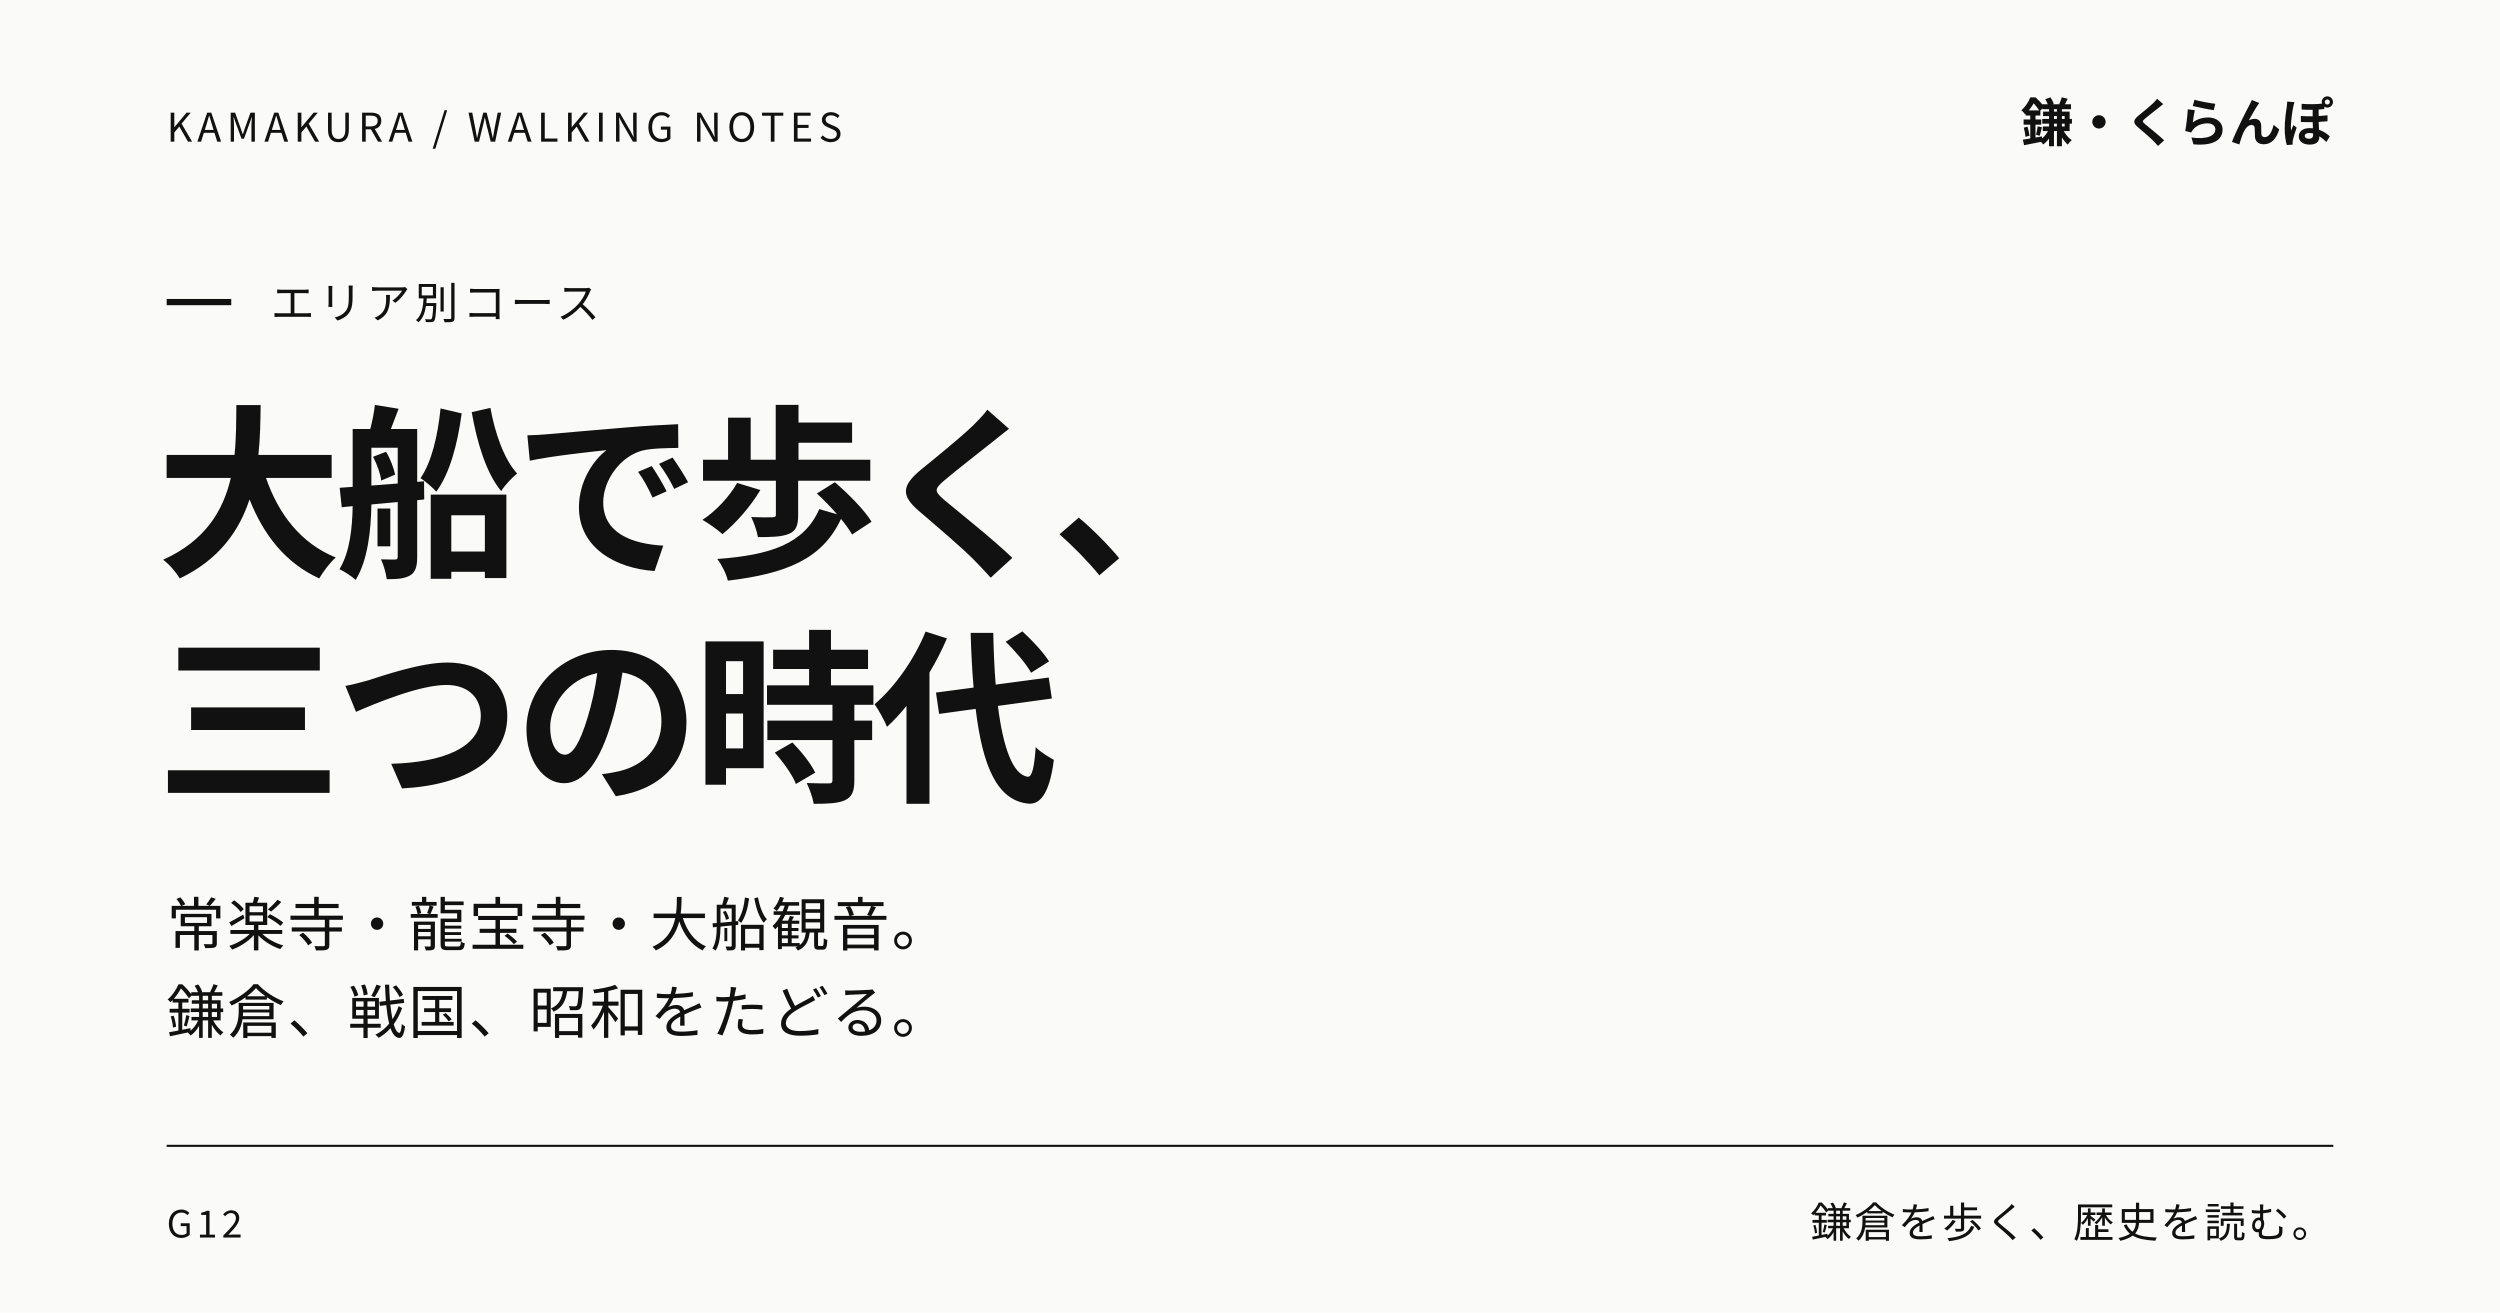
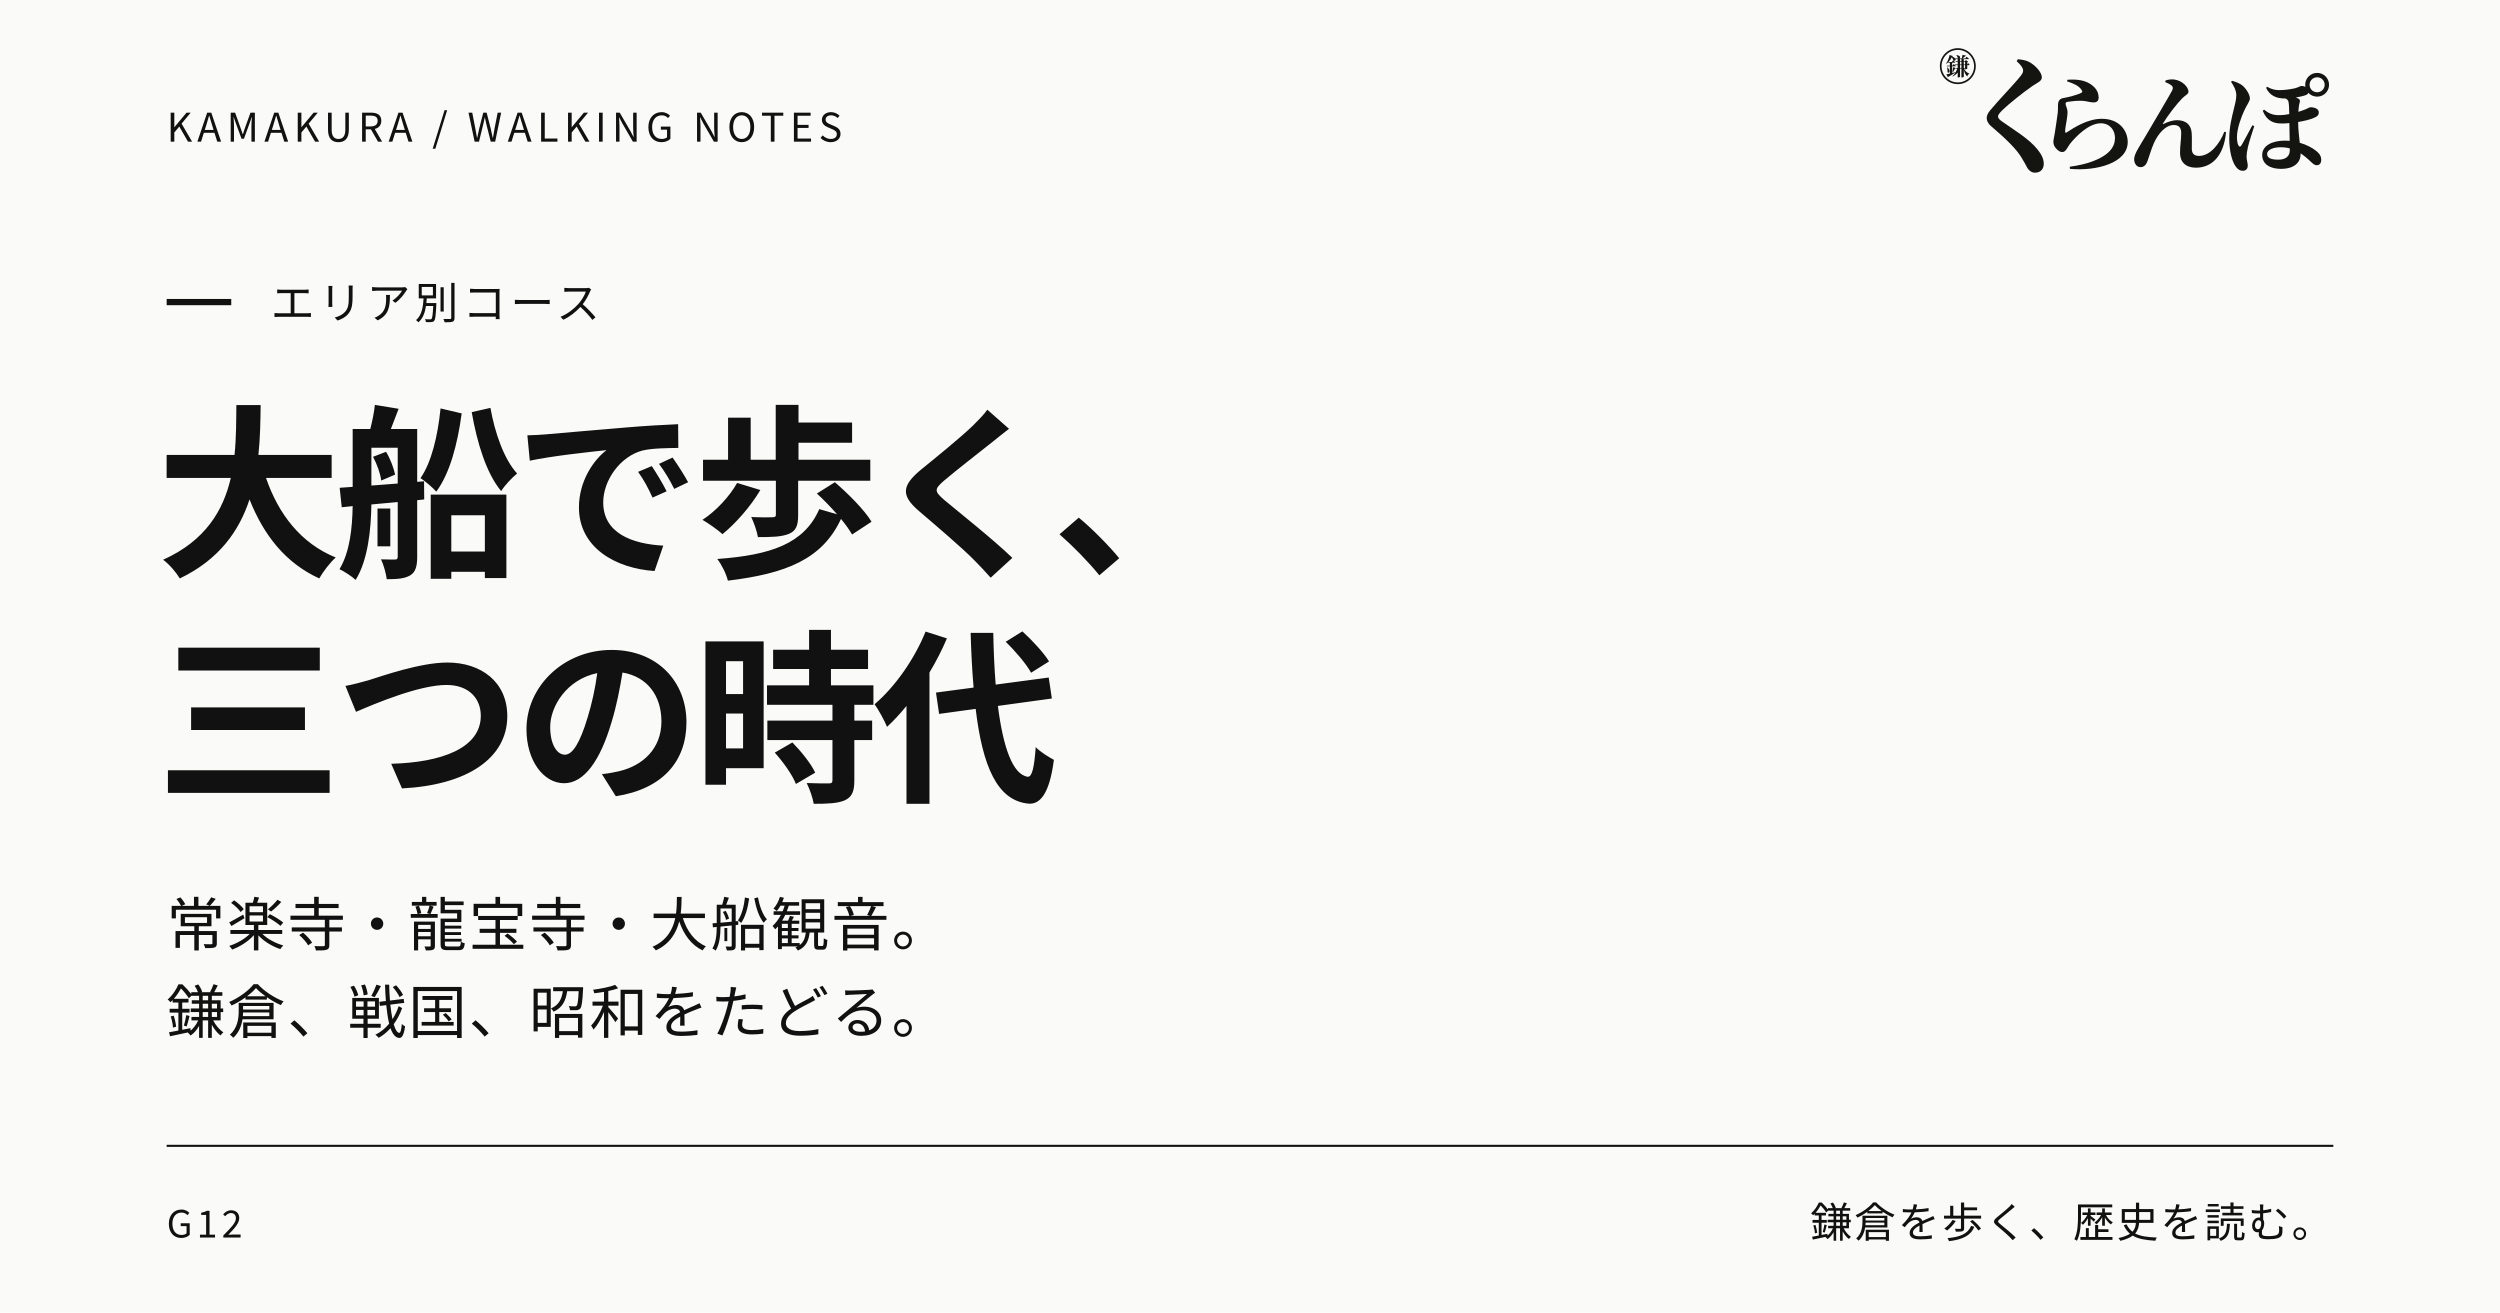
<svg xmlns="http://www.w3.org/2000/svg" width="1200" height="630" viewBox="0 0 1200 630">
  <rect width="1200" height="630" fill="#fafaf8" />
  <g fill="#111" font-family="Noto Sans CJK JP, sans-serif">
    <text x="80" y="68" font-size="19" font-weight="400" letter-spacing="2.6" text-anchor="start">KAMAKURA / WALKING NOTES</text>
-     <text x="1120" y="68" font-size="25" font-weight="700" letter-spacing="0" text-anchor="end">鎌・くらんぽ</text>
+     <g transform="translate(930,22) scale(.5135)">
+       <circle cx="19" cy="19" r="16" fill="none" stroke="#141411" stroke-width="1.6" />
+       <path d="M71 332 57 329C71 273 81 194 72 130C134 54 227 196 71 332ZM307 336C300 268 290 187 279 134L296 128C328 170 359 230 385 282C401 282 412 288 417 298L422 281H479C462 227 439 174 410 124L407 134L266 97V375H391C404 375 414 380 416 390C386 424 332 472 332 472L285 403H266V526H368C382 526 392 531 394 542C362 576 304 625 304 625L253 554H112C170 615 218 687 250 753C284 707 309 656 320 621C363 583 422 620 407 673H497V588H406L415 560H497V452H383L391 424H497V309H413L414 305ZM595 673H652V588H595ZM25 39 92 -82C104 -78 113 -69 116 -56C252 20 346 79 409 122C374 62 330 8 278 -37L288 -50C373 -5 443 51 497 118V-88H514C565 -88 595 -66 595 -60V281H652V-88H670C720 -88 751 -66 751 -60V233C779 109 824 17 897 -47C911 12 941 47 982 58L984 69C892 104 801 181 757 281H804V250H819C849 250 894 269 895 276V424H968C980 424 989 429 992 440C972 468 931 512 931 512L897 452H895V546C914 549 927 557 933 565L839 636L795 588H751V673H940C954 673 964 678 966 689C929 724 867 774 867 774L812 702H692C736 731 782 768 811 797C833 797 844 805 848 818L698 852C692 808 679 747 666 702H572C618 729 616 824 450 843L441 838C467 806 497 753 505 707L513 702H396L398 693C381 723 339 754 262 779C289 782 299 790 303 802L160 846C142 743 82 580 13 486L24 478C52 498 79 521 104 546L110 526H172V403H40L48 375H172V73C109 58 56 45 25 39ZM804 424V309H751V424ZM804 452H751V560H804ZM595 424H652V309H595ZM595 452V560H652V452Z" transform="translate(7.707865,27.58427) scale(0.02247191,-0.02247191)" fill="#141411" />
+       <path d="M623 -72C675 -72 692 -35 692 -3C692 31 680 64 645 108C577 194 465 259 369 327C348 341 333 355 333 369C333 382 343 395 369 421C411 463 530 558 603 609C646 638 677 646 677 678C677 713 630 771 573 800C548 812 520 816 489 819L479 804C508 778 530 752 530 730C530 716 524 705 509 686C470 635 326 485 273 420C252 395 244 377 244 356C244 337 255 312 280 292C397 192 475 115 514 52C541 9 552 -14 564 -36C576 -55 596 -72 623 -72Z" transform="translate(16.964,110) scale(0.119,-0.119)" fill="#141411" />
+       <path d="M335 -30 337 -50C588 -73 877 6 877 201C877 308 797 418 636 418C500 418 376 336 305 290C297 285 293 287 292 298C291 328 302 369 307 408C311 440 316 461 314 490C311 518 296 543 296 559C296 567 300 575 318 577C343 581 409 589 456 586C501 582 525 571 558 571C591 571 605 588 605 616C605 674 573 717 516 750C475 774 413 790 314 783L310 768C372 747 420 728 446 687C455 675 454 666 442 660C409 642 315 618 271 611C236 605 225 574 225 547C225 522 226 505 223 476C218 429 202 330 195 283C189 244 182 222 182 203C182 180 190 159 208 140C227 118 246 107 265 107C298 107 311 147 336 182C393 254 513 376 625 376C711 376 758 310 758 240C758 158 709 78 537 16C491 -1 413 -20 335 -30Z" transform="translate(90.112,110) scale(0.1,-0.1)" fill="#141411" />
+       <path d="M665 -39C804 -39 924 58 946 293L930 297C889 189 800 71 694 71C653 71 626 88 626 138C626 193 628 238 625 285C619 362 572 405 487 405C455 405 410 394 362 370C355 366 353 369 357 375C397 443 484 556 535 608C563 637 595 648 595 671C595 711 542 774 463 785C441 789 404 785 380 776L378 761C396 754 423 741 438 728C449 718 453 704 443 684C413 626 262 374 196 260C141 165 87 92 87 40C87 4 108 -34 146 -34C183 -34 201 -7 212 23C229 70 246 131 271 189C307 271 377 360 458 360C512 360 527 326 527 284C527 220 515 165 516 96C517 14 569 -39 665 -39Z" transform="translate(175.112,110) scale(0.1,-0.1)" fill="#141411" />
+       <path d="M190 -68C221 -68 236 -47 236 -19C236 8 225 29 225 66C225 85 229 117 237 151C249 202 277 290 297 350L279 357C251 305 194 197 175 167C166 154 156 155 148 171C140 186 135 214 135 246C135 331 179 443 203 494C230 554 256 581 256 608C256 651 211 714 174 738C144 756 117 766 89 773L80 763C99 736 129 687 129 639C129 593 116 555 106 510C91 448 63 344 63 235C63 120 88 24 120 -23C146 -61 169 -68 190 -68ZM885 666C845 666 814 697 814 736C814 775 845 806 885 806C924 806 955 775 955 736C955 697 924 666 885 666ZM885 625C946 625 996 674 996 736C996 798 946 847 885 847C823 847 773 798 773 736L775 717C764 722 751 725 737 725C728 725 712 712 672 702C624 692 575 686 528 686C489 686 451 697 418 717L407 708C442 632 508 608 578 608H588C602 602 614 592 617 576C622 551 623 504 624 462C597 456 565 452 525 452C464 452 427 473 389 503L376 493C415 397 477 374 554 374C578 374 600 375 625 378L628 212C614 213 599 214 584 214C461 214 371 165 371 80C371 -10 450 -50 546 -50C672 -50 730 10 730 89V95C760 75 791 50 825 17C843 1 858 -16 881 -16C909 -16 923 6 923 32C923 68 908 92 873 120C839 147 785 176 722 194C716 249 708 313 707 388C760 397 815 409 858 428C891 442 900 456 900 477C900 524 833 526 819 526C815 526 801 517 777 507C758 499 734 491 709 483C711 515 714 545 721 568C726 587 726 598 708 607C702 611 693 614 684 617C719 623 754 630 780 640C791 644 799 650 802 661C822 639 852 625 885 625ZM629 141V123C629 68 591 36 522 36C453 36 417 52 417 89C417 130 478 152 542 152C572 152 601 149 629 141Z" transform="translate(266.412,110) scale(0.1,-0.1)" fill="#141411" />
+     </g>
    <path d="M80 145H111" stroke="#111" stroke-width="3" />
    <text x="130" y="153" font-size="21" font-weight="400" letter-spacing="2" text-anchor="start">エリア別コース</text>
    <text x="75" y="270" font-size="89" font-weight="900" letter-spacing="-3" text-anchor="start">大船で歩く、</text>
    <text x="75" y="378" font-size="89" font-weight="900" letter-spacing="-3" text-anchor="start">三つの時代</text>
    <text x="80" y="454" font-size="28" font-weight="400" letter-spacing="1" text-anchor="start">常楽寺・龍宝寺・大船観音。</text>
    <text x="80" y="496" font-size="28" font-weight="400" letter-spacing="1" text-anchor="start">鎌倉、戦国、昭和をたどる。</text>
    <path d="M80 550H1120" stroke="#111" stroke-width="1" />
    <text x="80" y="594" font-size="18" font-weight="400" letter-spacing="2" text-anchor="start">G12</text>
    <text x="1120" y="594" font-size="20" font-weight="400" letter-spacing="1" text-anchor="end">鎌倉を歩く、歴史を読む。</text>
  </g>
</svg>
